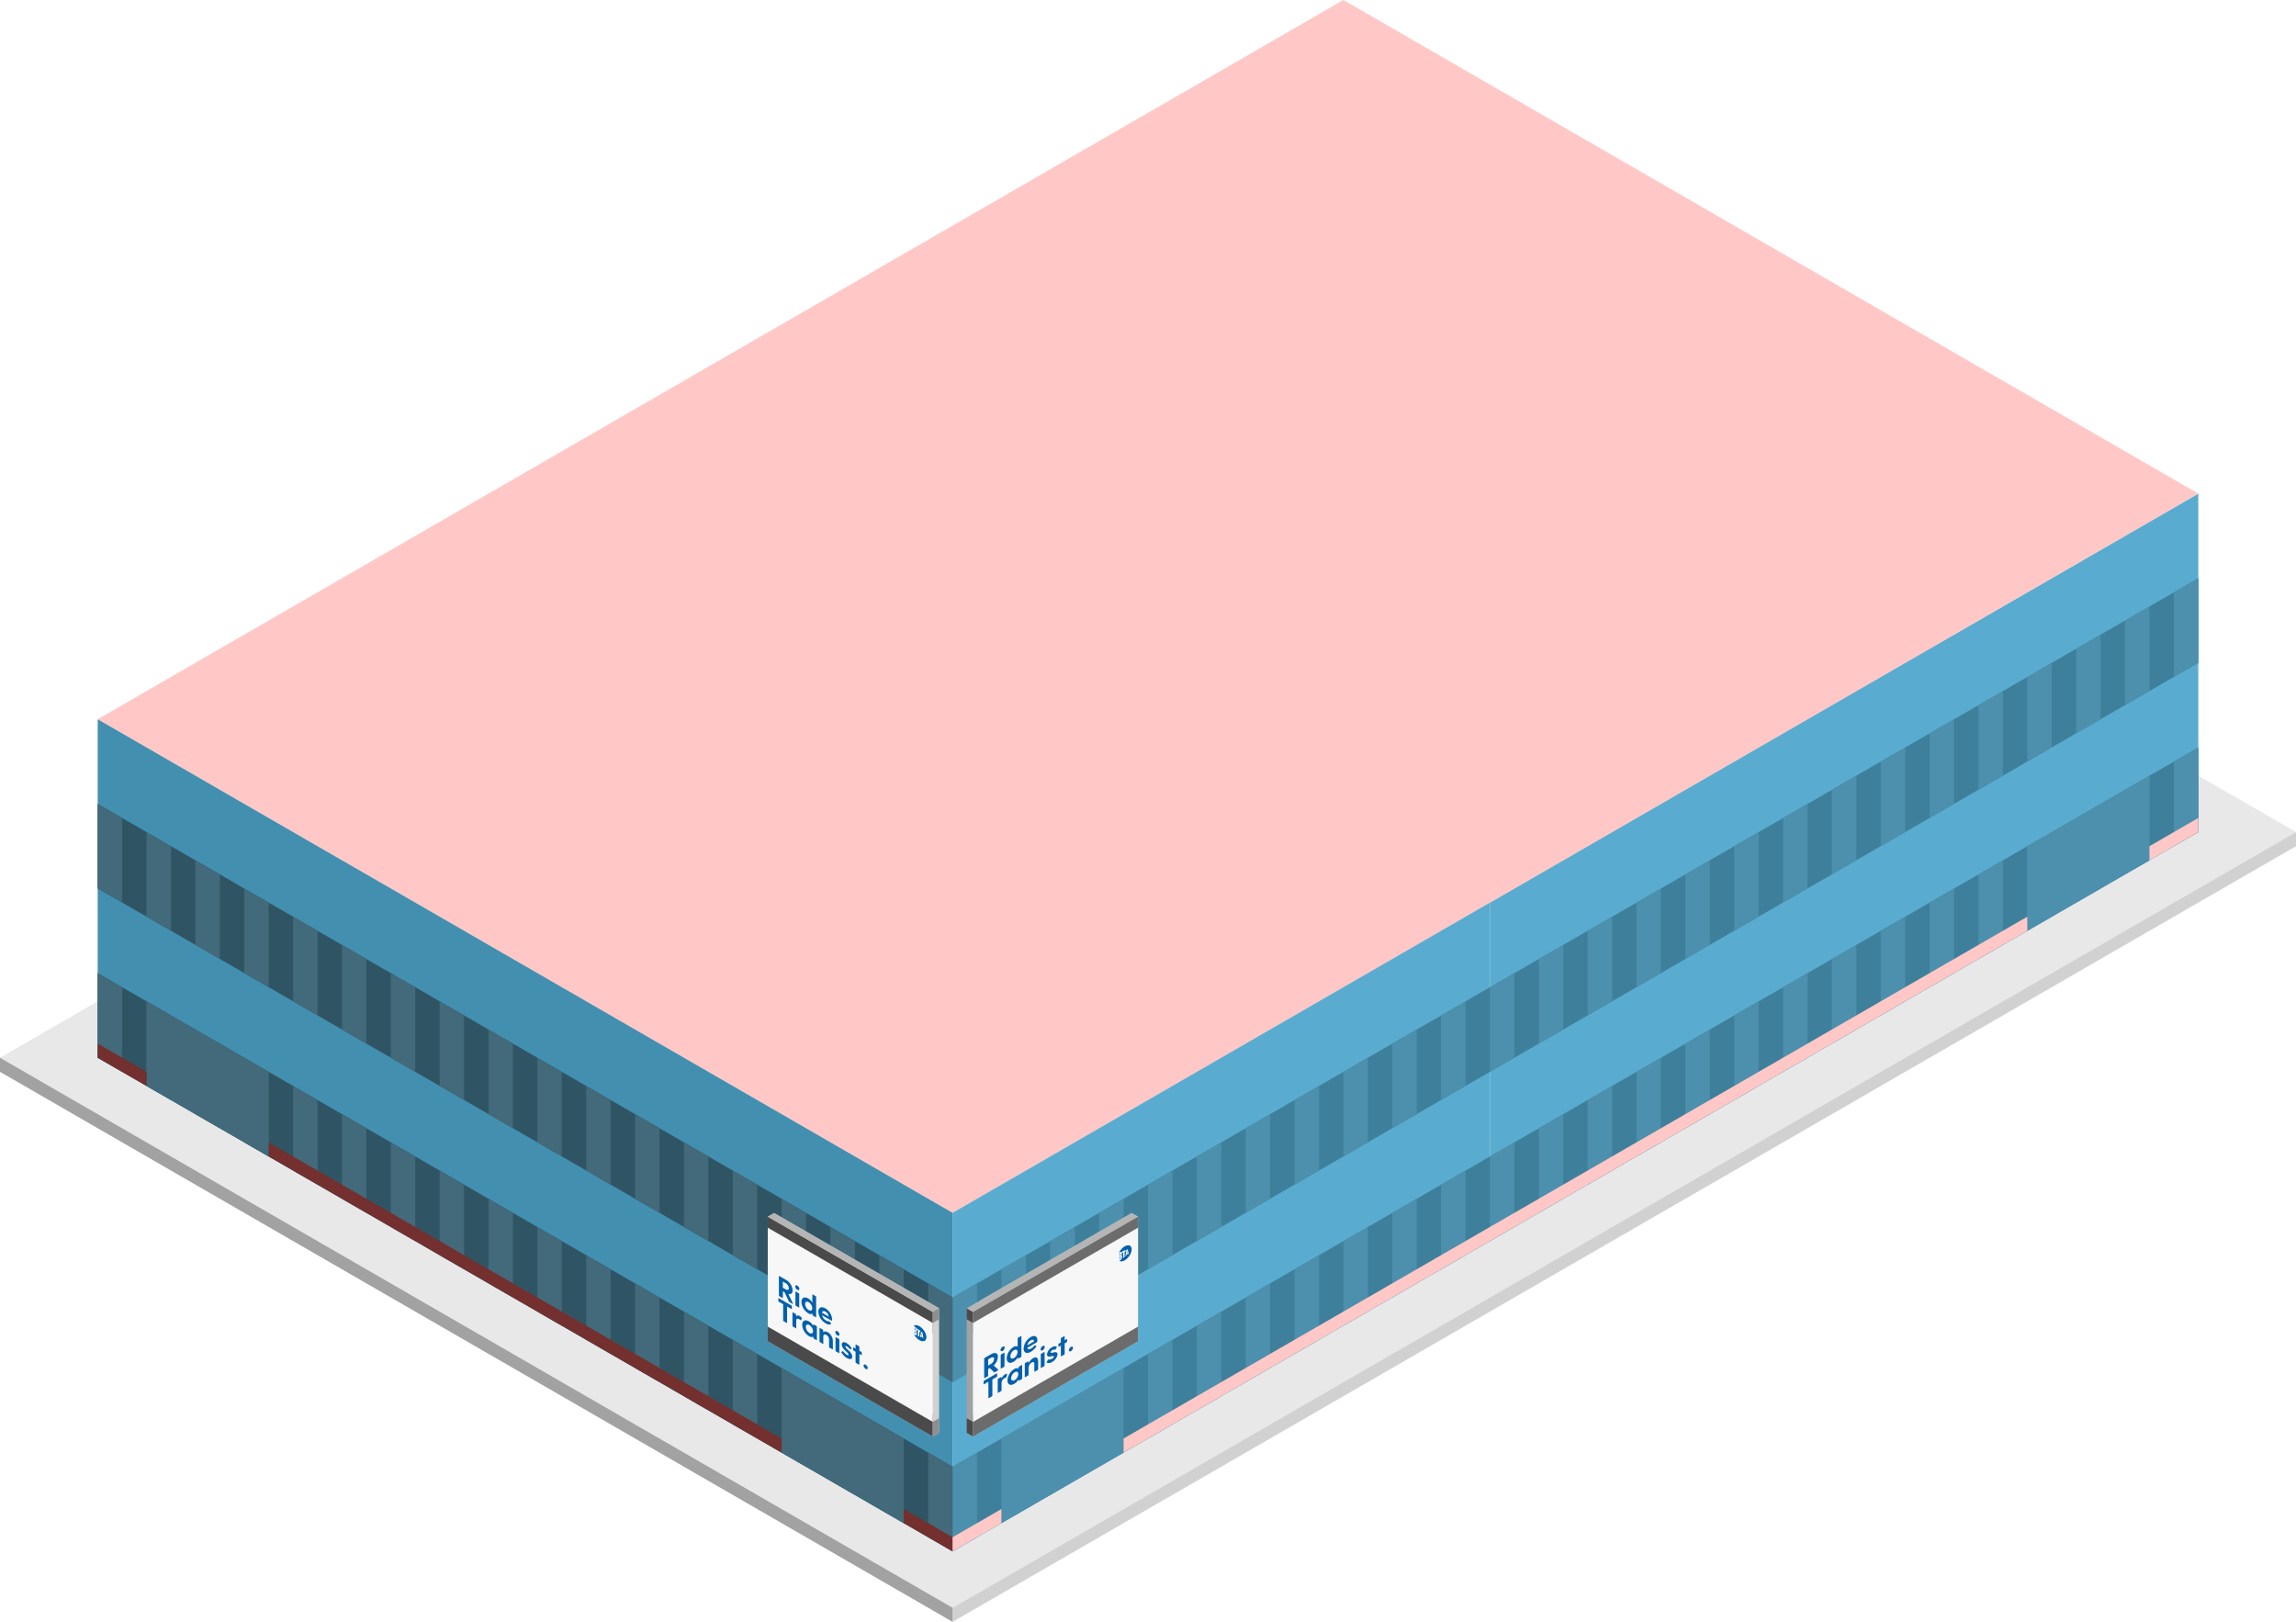
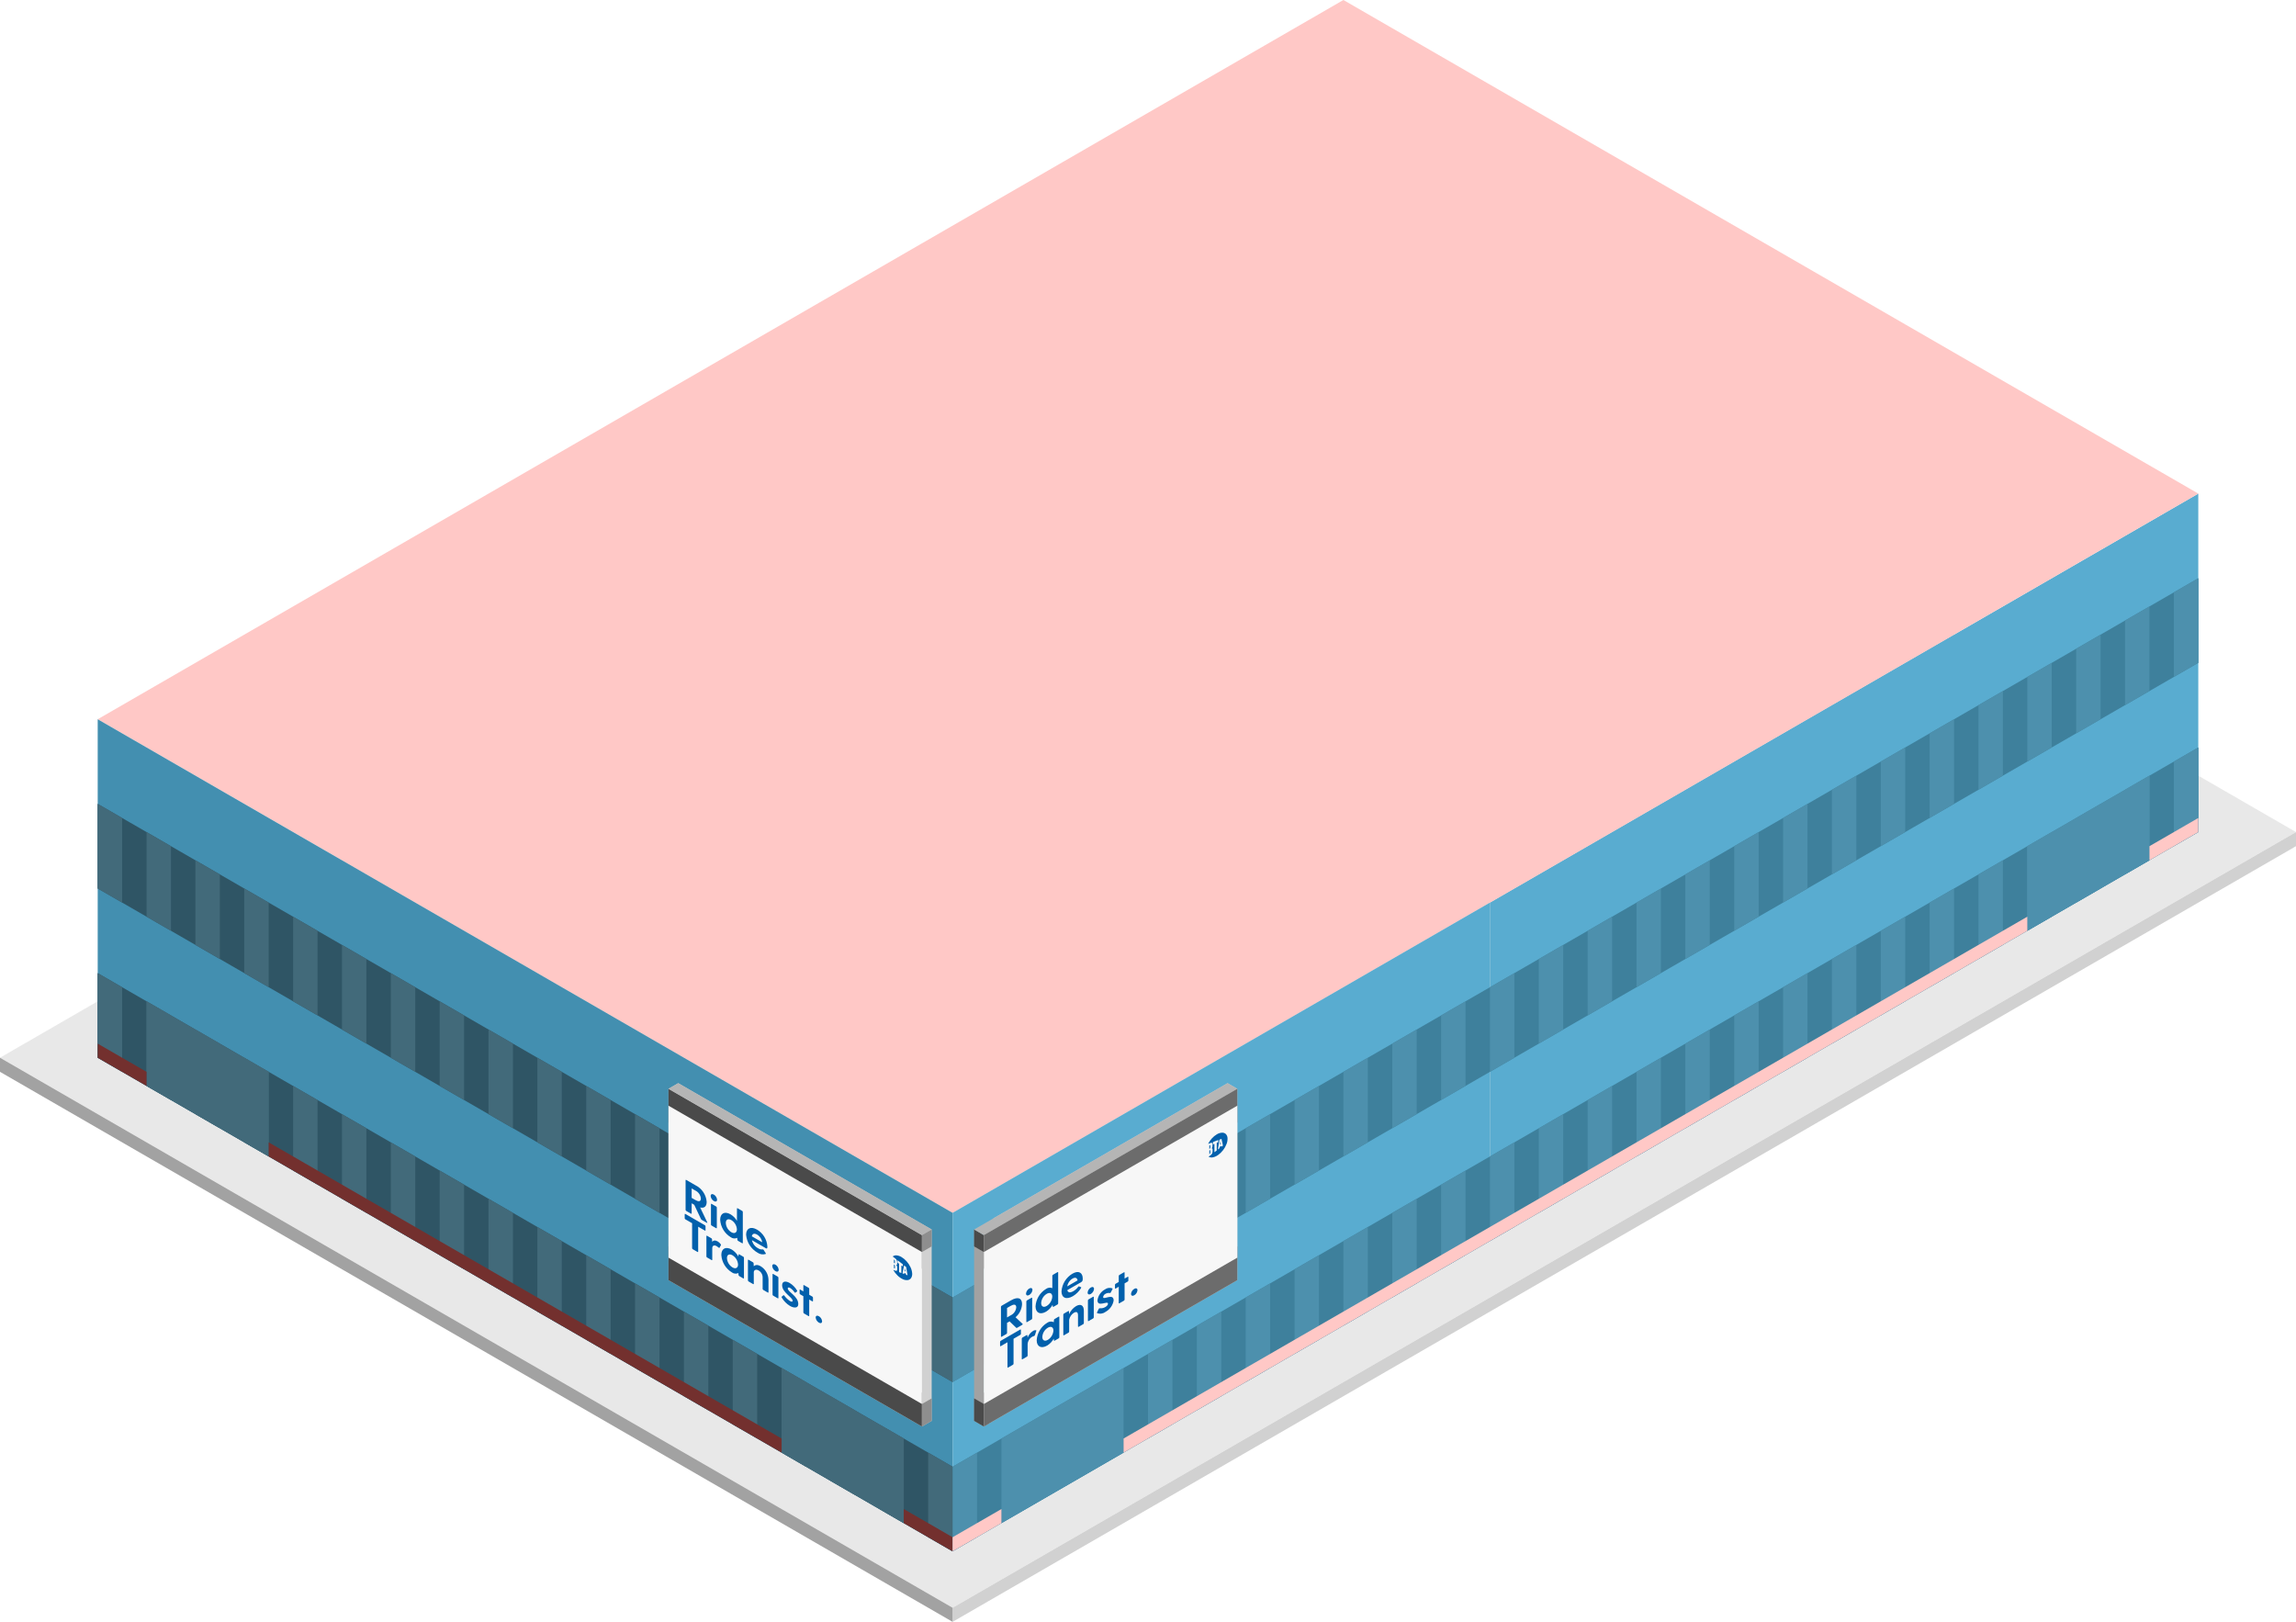
<svg xmlns="http://www.w3.org/2000/svg" id="Layer_1" data-name="Layer 1" viewBox="0 0 470 331.976">
  <defs>
    <style>
      .concrete-top {
        fill: #e8e8e8;
      }

      .curtain-R-prim-light {
        fill: #59acd0;
      }

      .top-light {
        fill: #ffc8c6;
      }

      .curtain-L-prim-light {
        fill: #438fb0;
      }

      .curtain-L-prim-dark {
        fill: #2f5565;
      }

      .curtain-R-prim-dark {
        fill: #3e809c;
      }

      .curtain-L-prim-dark-light {
        fill: #426a7a;
      }

      .curtain-R-prim-dark-light {
        fill: #4d90ad;
      }

      .exterior-L-prim {
        fill: #73302e;
      }

      .concrete-right {
        fill: #d1d1d1;
      }

      .concrete-left {
        fill: #a2a2a2;
      }

      .cls-1 {
        fill: #4a4a4a;
      }

      .cls-2 {
        fill: #b5b5b5;
      }

      .cls-3 {
        fill: #6c6c6c;
      }

      .cls-4 {
        fill: #f7f7f7;
      }

      .cls-5 {
        fill: #0260ac;
      }

      .cls-6 {
        fill: #8e8e8e;
      }
    </style>
  </defs>
  <g>
    <g>
      <path id="Path" class="concrete-top" d="M195,329.09,470,170.318,275,57.735,0,216.506Z" />
      <path id="Path-2" data-name="Path" class="curtain-R-prim-light" d="M305,184.752l145-83.716v69.282L305,254.034Z" />
      <path id="anchor_20_248.261_430" class="top-light" d="M20,147.224,275,0,450,101.036,195,248.261Z" />
      <path id="Path-3" data-name="Path" class="curtain-L-prim-light" d="M20,216.506,195,317.543V248.261L20,147.224Z" />
      <path id="Path-4" data-name="Path" class="curtain-R-prim-light" d="M195,248.261l110-63.509v69.282L195,317.543Z" />
      <path id="Path-5" data-name="Path" class="curtain-L-prim-dark" d="M195,265.581,20,164.545v17.32L195,282.902Z" />
      <path id="Path-6" data-name="Path" class="curtain-L-prim-dark" d="M195,300.222,20,199.186v17.32L195,317.543Z" />
      <path id="Path-7" data-name="Path" class="curtain-R-prim-dark" d="M195,265.581,450,118.357v17.32L195,282.902Z" />
      <path id="Path-8" data-name="Path" class="curtain-R-prim-dark" d="M195,300.222,450,152.998v17.321L195,317.543Z" />
      <path id="Path-9" data-name="Path" class="curtain-L-prim-dark-light" d="M20,164.545l5,2.887v17.32l-5-2.887Z" />
      <path id="Path-10" data-name="Path" class="curtain-R-prim-dark-light" d="M300,204.96l-5,2.887v17.32l5-2.887Z" />
      <path id="Path-11" data-name="Path" class="curtain-L-prim-dark-light" d="M20,199.186l5,2.887v17.32l-5-2.887Z" />
      <path id="Path-12" data-name="Path" class="curtain-R-prim-dark-light" d="M300,239.601l-5,2.887v17.321l5-2.887Z" />
      <path id="Path-13" data-name="Path" class="curtain-R-prim-dark-light" d="M410,141.451l-5,2.887v17.321l5-2.887Z" />
      <path id="Path-14" data-name="Path" class="curtain-R-prim-dark-light" d="M410,176.092l-5,2.887v17.32l5-2.887Z" />
      <path id="Path-15" data-name="Path" class="curtain-R-prim-dark-light" d="M440,124.13l-5,2.887v17.32l5-2.887Z" />
      <path id="Path-16" data-name="Path" class="curtain-R-prim-dark-light" d="M440,158.771l-5,2.887v17.321l5-2.887Z" />
      <path id="Path-17" data-name="Path" class="curtain-R-prim-dark-light" d="M450,118.357l-5,2.887v17.32l5-2.887Z" />
      <path id="Path-18" data-name="Path" class="curtain-R-prim-dark-light" d="M450,152.998l-5,2.887v17.321l5-2.887Z" />
      <path id="Path-19" data-name="Path" class="curtain-L-prim-dark-light" d="M100,210.733l5,2.887V230.94l-5-2.887Z" />
      <path id="Path-20" data-name="Path" class="curtain-R-prim-dark-light" d="M220,251.148l-5,2.887v17.321l5-2.887Z" />
      <path id="Path-21" data-name="Path" class="curtain-L-prim-dark-light" d="M100,245.374l5,2.887v17.32l-5-2.887Z" />
      <path id="Path-22" data-name="Path" class="curtain-R-prim-dark-light" d="M330,187.639l-5,2.887v17.32l5-2.887Z" />
      <path id="Path-23" data-name="Path" class="curtain-R-prim-dark-light" d="M330,222.28l-5,2.886v17.321l5-2.887Z" />
      <path id="Path-24" data-name="Path" class="curtain-L-prim-dark-light" d="M60,187.639l5,2.887v17.32l-5-2.887Z" />
      <path id="Path-25" data-name="Path" class="curtain-R-prim-dark-light" d="M260,228.054l-5,2.887v17.321l5-2.887Z" />
      <path id="Path-26" data-name="Path" class="curtain-L-prim-dark-light" d="M60,222.28l5,2.887v17.32l-5-2.887Z" />
      <path id="Path-27" data-name="Path" class="curtain-R-prim-dark-light" d="M260,262.695l-5,2.887v17.321l5-2.887Z" />
      <path id="Path-28" data-name="Path" class="curtain-R-prim-dark-light" d="M370,164.545l-5,2.887v17.32l5-2.887Z" />
      <path id="Path-29" data-name="Path" class="curtain-R-prim-dark-light" d="M370,199.186l-5,2.887v17.32l5-2.887Z" />
      <path id="Path-30" data-name="Path" class="curtain-L-prim-dark-light" d="M140,233.827l5,2.887v17.321l-5-2.887Z" />
      <path id="Path-31" data-name="Path" class="curtain-L-prim-dark-light" d="M140,268.468l5,2.887v17.32l-5-2.887Z" />
      <path id="Path-32" data-name="Path" class="curtain-L-prim-dark-light" d="M40,176.092l5,2.887v17.32l-5-2.887Z" />
      <path id="Path-33" data-name="Path" class="curtain-R-prim-dark-light" d="M280,216.506l-5,2.887v17.32l5-2.887Z" />
      <path id="Path-34" data-name="Path" class="curtain-L-prim-dark-light" d="M40,210.733l5,2.887v17.32l-5-2.887Z" />
      <path id="Path-35" data-name="Path" class="curtain-R-prim-dark-light" d="M280,251.148l-5,2.887v17.321l5-2.887Z" />
      <path id="Path-36" data-name="Path" class="curtain-R-prim-dark-light" d="M390,152.998l-5,2.887v17.321l5-2.887Z" />
      <path id="Path-37" data-name="Path" class="curtain-R-prim-dark-light" d="M390,187.639l-5,2.887v17.32l5-2.887Z" />
      <path id="Path-38" data-name="Path" class="curtain-R-prim-dark-light" d="M420,135.677l-5,2.887v17.32l5-2.887Z" />
      <path id="Path-39" data-name="Path" class="curtain-R-prim-dark-light" d="M420,170.318l-5,2.887v17.321l5-2.887Z" />
      <path id="Path-40" data-name="Path" class="curtain-L-prim-dark-light" d="M120,222.28l5,2.887v17.321l-5-2.887Z" />
      <path id="Path-41" data-name="Path" class="curtain-R-prim-dark-light" d="M200,262.695l-5,2.887v17.32l5-2.887Z" />
      <path id="Path-42" data-name="Path" class="curtain-L-prim-dark-light" d="M120,256.921l5,2.887v17.32l-5-2.887Z" />
      <path id="Path-43" data-name="Path" class="curtain-R-prim-dark-light" d="M200,297.336l-5,2.887v17.32l5-2.887Z" />
      <path id="Path-44" data-name="Path" class="curtain-R-prim-dark-light" d="M310,199.186l-5,2.887v17.32l5-2.887Z" />
      <path id="Path-45" data-name="Path" class="curtain-R-prim-dark-light" d="M310,233.827l-5,2.887v17.321l5-2.887Z" />
      <path id="Path-46" data-name="Path" class="curtain-L-prim-dark-light" d="M80,199.186l5,2.887v17.32l-5-2.887Z" />
      <path id="Path-47" data-name="Path" class="curtain-R-prim-dark-light" d="M240,239.601l-5,2.887v17.321l5-2.887Z" />
      <path id="Path-48" data-name="Path" class="curtain-L-prim-dark-light" d="M80,233.827l5,2.887v17.32l-5-2.887Z" />
      <path id="Path-49" data-name="Path" class="curtain-R-prim-dark-light" d="M240,274.241l-5,2.887v17.321l5-2.887Z" />
      <path id="Path-50" data-name="Path" class="curtain-R-prim-dark-light" d="M350,176.092l-5,2.887v17.32l5-2.887Z" />
      <path id="Path-51" data-name="Path" class="curtain-R-prim-dark-light" d="M350,210.733l-5,2.887V230.94l5-2.887Z" />
      <path id="Path-52" data-name="Path" class="curtain-L-prim-dark-light" d="M160,245.374l5,2.887v17.32l-5-2.887Z" />
      <path id="Path-53" data-name="Path" class="curtain-L-prim-dark-light" d="M160,280.015l5,2.887v17.32l-5-2.887Z" />
      <path id="Path-54" data-name="Path" class="curtain-L-prim-dark-light" d="M180,256.921l5,2.887v17.32l-5-2.887Z" />
      <path id="Path-55" data-name="Path" class="curtain-L-prim-dark-light" d="M180,291.562l5,2.887v17.32l-5-2.887Z" />
      <path id="Path-56" data-name="Path" class="curtain-L-prim-dark-light" d="M30,170.318l5,2.887v17.321l-5-2.887Z" />
      <path id="Path-57" data-name="Path" class="curtain-R-prim-dark-light" d="M290,210.733l-5,2.887V230.94l5-2.887Z" />
      <path id="Path-58" data-name="Path" class="curtain-L-prim-dark-light" d="M30,204.959l5,2.887v17.32L30,222.28Z" />
      <path id="Path-59" data-name="Path" class="curtain-R-prim-dark-light" d="M290,245.374l-5,2.887v17.32l5-2.887Z" />
      <path id="Path-60" data-name="Path" class="curtain-R-prim-dark-light" d="M400,147.224l-5,2.887v17.321l5-2.887Z" />
      <path id="Path-61" data-name="Path" class="curtain-R-prim-dark-light" d="M400,181.865l-5,2.887v17.32l5-2.887Z" />
      <path id="Path-62" data-name="Path" class="curtain-R-prim-dark-light" d="M430,129.904l-5,2.887v17.32l5-2.887Z" />
      <path id="Path-63" data-name="Path" class="curtain-R-prim-dark-light" d="M430,164.545l-5,2.887v17.321l5-2.887Z" />
      <path id="Path-64" data-name="Path" class="curtain-L-prim-dark-light" d="M110,216.506l5,2.887v17.32l-5-2.887Z" />
      <path id="Path-65" data-name="Path" class="curtain-R-prim-dark-light" d="M210,256.921l-5,2.887v17.32l5-2.887Z" />
      <path id="Path-66" data-name="Path" class="curtain-L-prim-dark-light" d="M110,251.148l5,2.887v17.321l-5-2.887Z" />
      <path id="Path-67" data-name="Path" class="curtain-R-prim-dark-light" d="M230,280.015l-25,14.434v17.32l25-14.434Z" />
      <path id="Path-68" data-name="Path" class="curtain-L-prim-dark-light" d="M160,280.015l25,14.434v17.32l-25-14.434Z" />
      <path id="Path-69" data-name="Path" class="curtain-L-prim-dark-light" d="M30,204.959l25,14.434v17.32L30,222.28Z" />
      <path id="Path-70" data-name="Path" class="curtain-R-prim-dark-light" d="M440,158.771l-25,14.434v17.32l25-14.434Z" />
      <path id="Path-71" data-name="Path" class="curtain-R-prim-dark-light" d="M320,193.412l-5,2.887V213.62l5-2.887Z" />
      <path id="Path-72" data-name="Path" class="curtain-R-prim-dark-light" d="M320,228.054l-5,2.887v17.321l5-2.887Z" />
      <path id="Path-73" data-name="Path" class="curtain-L-prim-dark-light" d="M70,193.412l5,2.887V213.62l-5-2.887Z" />
      <path id="Path-74" data-name="Path" class="curtain-R-prim-dark-light" d="M250,233.827l-5,2.887v17.321l5-2.887Z" />
      <path id="Path-75" data-name="Path" class="curtain-L-prim-dark-light" d="M70,228.053l5,2.887v17.32l-5-2.887Z" />
      <path id="Path-76" data-name="Path" class="curtain-R-prim-dark-light" d="M250,268.468l-5,2.887v17.32l5-2.887Z" />
      <path id="Path-77" data-name="Path" class="curtain-R-prim-dark-light" d="M360,170.318l-5,2.887v17.321l5-2.887Z" />
      <path id="Path-78" data-name="Path" class="curtain-R-prim-dark-light" d="M360,204.96l-5,2.887v17.32l5-2.887Z" />
      <path id="Path-79" data-name="Path" class="curtain-L-prim-dark-light" d="M150,239.601l5,2.887v17.321l-5-2.887Z" />
      <path id="Path-80" data-name="Path" class="curtain-L-prim-dark-light" d="M150,274.241l5,2.887v17.321l-5-2.887Z" />
      <path id="Path-81" data-name="Path" class="curtain-L-prim-dark-light" d="M50,181.865l5,2.887v17.321l-5-2.887Z" />
      <path id="Path-82" data-name="Path" class="curtain-R-prim-dark-light" d="M270,222.28l-5,2.887v17.321l5-2.887Z" />
      <path id="Path-83" data-name="Path" class="curtain-L-prim-dark-light" d="M50,216.506l5,2.887v17.32l-5-2.887Z" />
      <path id="Path-84" data-name="Path" class="curtain-R-prim-dark-light" d="M270,256.921l-5,2.887v17.32l5-2.887Z" />
      <path id="Path-85" data-name="Path" class="curtain-R-prim-dark-light" d="M380,158.771l-5,2.887v17.321l5-2.887Z" />
      <path id="Path-86" data-name="Path" class="curtain-R-prim-dark-light" d="M380,193.412l-5,2.887V213.62l5-2.887Z" />
      <path id="Path-87" data-name="Path" class="curtain-L-prim-dark-light" d="M130,228.054l5,2.887v17.321l-5-2.887Z" />
      <path id="Path-88" data-name="Path" class="curtain-L-prim-dark-light" d="M130,262.695l5,2.887v17.321l-5-2.887Z" />
      <path id="Path-89" data-name="Path" class="curtain-L-prim-dark-light" d="M90,204.959l5,2.887v17.32L90,222.28Z" />
      <path id="Path-90" data-name="Path" class="curtain-R-prim-dark-light" d="M230,245.374l-5,2.887v17.32l5-2.887Z" />
      <path id="Path-91" data-name="Path" class="curtain-L-prim-dark-light" d="M90,239.601l5,2.887v17.32l-5-2.887Z" />
      <path id="Path-92" data-name="Path" class="curtain-R-prim-dark-light" d="M340,181.865l-5,2.887v17.321l5-2.887Z" />
      <path id="Path-93" data-name="Path" class="curtain-R-prim-dark-light" d="M340,216.506l-5,2.887v17.32l5-2.887Z" />
      <path id="Path-94" data-name="Path" class="curtain-L-prim-dark-light" d="M170,251.148l5,2.887v17.321l-5-2.887Z" />
      <path id="Path-95" data-name="Path" class="curtain-L-prim-dark-light" d="M170,285.788l5,2.887v17.32l-5-2.887Z" />
      <path id="Path-96" data-name="Path" class="curtain-L-prim-dark-light" d="M190,262.695l5,2.887v17.32l-5-2.887Z" />
      <path id="Path-97" data-name="Path" class="curtain-L-prim-dark-light" d="M190,297.335l5,2.887v17.32l-5-2.887Z" />
      <path id="Path-98" data-name="Path" class="exterior-L-prim" d="M185,308.882l10,5.774v2.887l-10-5.774Z" />
      <path id="Path-99" data-name="Path" class="top-light" d="M205,308.882l-10,5.774v2.887l10-5.774Z" />
      <path id="Path-100" data-name="Path" class="top-light" d="M415,187.639l-185,106.81v2.887l185-106.81Z" />
      <path id="Path-101" data-name="Path" class="top-light" d="M450,167.432l-10,5.774v2.887l10-5.774Z" />
      <path id="Path-102" data-name="Path" class="exterior-L-prim" d="M20,213.62l10,5.774v2.887l-10-5.774Z" />
      <path id="Path-103" data-name="Path" class="exterior-L-prim" d="M55,233.827l105,60.622v2.887L55,236.714Z" />
      <path id="Path-104" data-name="Path" class="concrete-right" d="M195,329.09v2.887L470,173.205v-2.887Z" />
      <path id="Path-105" data-name="Path" class="concrete-left" d="M0,216.506v2.887L195,331.976V329.09Z" />
    </g>
-     <g id="Group">
-       <g id="Group-2" data-name="Group">
-         <path id="Path-106" data-name="Path" class="concrete-left" d="M197.888,267.797l1.299.75v25.496l-1.299-.75Z" />
-         <path id="Path-107" data-name="Path" class="cls-1" d="M199.836,290.669l-.649.375-1.299-.75v2.999l1.299.75.649-.375Z" />
-         <path id="Path-108" data-name="Path" class="cls-1" d="M199.836,268.172v2.25l-.649.375-1.299-.75v-2.25l1.299.75Z" />
-         <path id="Path-109" data-name="Path" class="concrete-right" d="M200.486,266.298l-1.299,2.25v25.496l33.771-19.497V249.05l-1.299-.75Z" />
-         <path id="Path-110" data-name="Path" class="cls-2" d="M197.888,267.797l1.299.75L232.957,249.05l-1.299-.75Z" />
+     <g>
+       <g id="Group">
+         <g id="Group-2" data-name="Group">
+           <path id="Path-106" data-name="Path" class="concrete-left" d="M199.404,251.668l1.996,1.153v39.171l-1.996-1.152Z" />
+           <path id="Path-107" data-name="Path" class="cls-1" d="M202.397,286.807l-.998.576-1.996-1.152v4.608l1.996,1.152.998-.576Z" />
+           <path id="Path-108" data-name="Path" class="cls-1" d="M202.397,252.244v3.456l-.998.576-1.996-1.153v-3.456l1.996,1.153Z" />
+           <path id="Path-109" data-name="Path" class="concrete-right" d="M203.395,249.364l-1.996,3.456v39.171l51.883-29.954V222.866l-1.996-1.152Z" />
+           <path id="Path-110" data-name="Path" class="cls-2" d="M199.404,251.668l1.996,1.153,51.883-29.955-1.996-1.152Z" />
+         </g>
+         <g id="Group-3" data-name="Group">
+           <path id="Path-111" data-name="Path" class="cls-3" d="M253.282,255.124l-51.883,29.955v6.912l51.883-29.954Z" />
+           <path id="Path-112" data-name="Path" class="cls-3" d="M253.282,222.866v6.912l-51.883,29.955v-6.912Z" />
+           <path id="Path-113" data-name="Path" class="cls-4" d="M253.282,226.322,201.399,256.277v31.107l51.883-29.955Z" />
+           <g id="Group-4" data-name="Group">
+             <path id="Path-114" data-name="Path" class="cls-5" d="M247.756,235.511c0-.101-.026-.119-.115-.065l-.086.051v.73c.029-.02.058-.041.086-.061a.225.225,0,0,0,.115-.215Z" />
+             <path id="Path-115" data-name="Path" class="cls-5" d="M247.75,234.92v-.398c0-.102-.026-.123-.115-.084l-.081.036v.688c.027-.015.054-.03.081-.044A.189.189,0,0,0,247.75,234.92Z" />
+             <path id="Path-116" data-name="Path" class="cls-5" d="M249.822,233.661c-.034.291-.047.344-.082.649.085-.055.096-.066.181-.121-.034-.245-.048-.279-.081-.536Z" />
+             <path id="Compound_Path" data-name="Compound Path" class="cls-5" d="M249.088,232.188a4.312,4.312,0,0,0-1.008.828,5.056,5.056,0,0,0-.784,1.133l.454-.175c.375-.141.453-.031.453.33v.309a.543.543,0,0,1-.172.413v.026c.138-.008.19.073.19.235v.35a.928.928,0,0,1-.466.862l-.353.271a1.229,1.229,0,0,0,.887.125,2.825,2.825,0,0,0,1.084-.495,4.947,4.947,0,0,0,1.706-2.235,2.946,2.946,0,0,0,.202-1.19,1.279,1.279,0,0,0-.339-.841,1.051,1.051,0,0,0-.797-.286,2.311,2.311,0,0,0-1.058.339Zm-.021,1.742v1.558c-.156.12-.31.24-.466.36v-1.71c-.103.045-.205.092-.308.137v-.51l1.082-.415v.441C249.272,233.839,249.17,233.884,249.067,233.93Zm.96.798c-.012-.083-.024-.101-.036-.184l-.318.224c-.012.109-.024.152-.036.262l-.329.254.318-1.999.421-.164.291,1.368Z" />
+           </g>
+           <path id="Compound_Path-2" data-name="Compound Path" class="cls-5" d="M208.845,272.145l-3.988,2.302a.261.261,0,0,0-.137.215v.825c0,.081.054.104.137.057l1.377-.796v5.112c0,.082.055.105.137.058l.97-.56a.261.261,0,0,0,.136-.215v-5.112l1.369-.79a.261.261,0,0,0,.136-.214v-.825C208.981,272.12,208.927,272.098,208.845,272.145Zm3.235.144a.836.836,0,0,0-.598.137,2.788,2.788,0,0,0-1.133,1.379l-.036-.469c-.009-.076-.054-.104-.136-.058l-.88.508a.263.263,0,0,0-.136.215V278.17c0,.081.054.104.136.058l.924-.534a.261.261,0,0,0,.137-.214v-2.357a1.843,1.843,0,0,1,.924-1.494,1.361,1.361,0,0,1,.372-.151.278.278,0,0,0,.199-.206l.272-.828C212.153,272.365,212.153,272.302,212.081,272.289Zm4.631-2.783-.833.481a.279.279,0,0,0-.137.215l-.027.433a1.32,1.32,0,0,0-1.35.127,4.498,4.498,0,0,0-2.148,3.57c0,1.296.906,1.806,2.148,1.089a3.754,3.754,0,0,0,1.341-1.409l.036.36c.01.076.055.104.137.058l.833-.481a.262.262,0,0,0,.137-.215v-4.169C216.848,269.482,216.794,269.459,216.712,269.506Zm-2.202,4.743c-.662.382-1.141.124-1.141-.592a2.354,2.354,0,0,1,1.141-1.893c.653-.377,1.133-.092,1.133.579A2.435,2.435,0,0,1,214.51,274.249Zm5.755-6.894a3.59,3.59,0,0,0-1.405,1.636v-.009l-.036-.559c-.009-.077-.054-.105-.136-.058l-.888.512a.263.263,0,0,0-.136.215v4.169c0,.081.054.104.136.058l.924-.534a.261.261,0,0,0,.136-.214v-2.43a2.203,2.203,0,0,1,.979-1.435c.435-.251.833-.227.833.507v2.311c0,.082.055.104.137.058l.924-.533a.263.263,0,0,0,.136-.215v-2.529C221.869,267.118,221.171,266.832,220.265,267.355Zm3.036-2.496a1.363,1.363,0,0,0,.653-1.038c0-.362-.291-.494-.653-.285a1.367,1.367,0,0,0-.662,1.044C222.639,264.942,222.93,265.074,223.301,264.859Zm-.598,1.324v4.169c0,.082.054.105.136.058l.924-.534a.26.26,0,0,0,.137-.214v-4.17c0-.081-.054-.105-.137-.058l-.924.534A.263.263,0,0,0,222.703,266.183Zm3.109-.69a.898.898,0,0,1,.489-.663,1.263,1.263,0,0,1,.87-.158.165.165,0,0,0,.2-.106l.344-.652c.045-.081.063-.164.009-.196a1.593,1.593,0,0,0-1.522.208,2.966,2.966,0,0,0-1.541,2.24c0,1.496,2.149-.016,2.149.69,0,.281-.281.534-.572.702a1.916,1.916,0,0,1-1.105.231.163.163,0,0,0-.2.106l-.354.702c-.036.075-.054.149,0,.181a1.764,1.764,0,0,0,1.695-.235,3.286,3.286,0,0,0,1.695-2.338C227.969,264.575,225.812,266.219,225.812,265.494Zm5.03-4.145-.634.366v-1.223c0-.082-.055-.105-.137-.058l-.924.533a.263.263,0,0,0-.136.215v1.224l-.635.366a.262.262,0,0,0-.136.214v.707c0,.081.054.105.136.058l.635-.366V266.71c0,.082.054.105.136.058l.924-.533a.264.264,0,0,0,.137-.215v-3.326l.634-.366a.262.262,0,0,0,.137-.215v-.707C230.978,261.324,230.924,261.302,230.842,261.349Zm1.351,3.779a1.347,1.347,0,0,0,.653-1.038c0-.362-.29-.485-.653-.276a1.353,1.353,0,0,0-.662,1.034C231.53,265.219,231.821,265.342,232.192,265.127Zm-22.867,5.852-1.441-1.352a3.776,3.776,0,0,0,1.332-2.7c0-1.205-.806-1.6-2.302-.738l-1.876,1.083a.262.262,0,0,0-.137.215V273.56c0,.081.054.105.137.058l.97-.56a.262.262,0,0,0,.136-.215V270.777l.525-.304,1.369,1.322c.036.042.091.038.163-.003l1.034-.597C209.344,271.132,209.389,271.042,209.325,270.979Zm-3.181-3.248.743-.429c.58-.335,1.142-.424,1.142.31a1.993,1.993,0,0,1-1.142,1.629l-.743.429Zm4.55-2.663a1.362,1.362,0,0,0,.652-1.038c0-.362-.29-.494-.652-.285a1.367,1.367,0,0,0-.662,1.044C210.032,265.151,210.322,265.283,210.694,265.068Zm-.598,1.324v4.169c0,.081.054.105.136.057l.924-.534a.261.261,0,0,0,.136-.214v-4.169c0-.082-.054-.105-.136-.058l-.924.533A.263.263,0,0,0,210.096,266.393Zm6.38-5.995-.924.534a.263.263,0,0,0-.136.215v2.519a1.359,1.359,0,0,0-1.288.164,4.5,4.5,0,0,0-2.148,3.569c0,1.296.907,1.806,2.148,1.09a3.758,3.758,0,0,0,1.342-1.409l.036.359c.01.077.054.104.137.058l.833-.481a.263.263,0,0,0,.137-.214v-6.345C216.613,260.373,216.558,260.35,216.476,260.397Zm-2.202,6.918c-.662.382-1.142.124-1.142-.592a2.354,2.354,0,0,1,1.142-1.892c.653-.377,1.133-.092,1.133.579A2.433,2.433,0,0,1,214.274,267.315Zm7.368-5.595c0-1.205-.825-1.753-2.111-1.01a4.603,4.603,0,0,0-2.239,3.622c0,1.305.952,1.78,2.339.979a4.962,4.962,0,0,0,1.649-1.632c.073-.114.073-.178.01-.204l-.399-.16c-.064-.027-.118.004-.2.106a3.138,3.138,0,0,1-.943.852c-.698.403-1.151.33-1.268-.192l2.845-1.643C221.598,262.281,221.642,262.074,221.642,261.72Zm-2.102,0c.535-.309.961-.211,1.042.368l-2.121,1.224A2.252,2.252,0,0,1,219.54,261.72Z" />
+         </g>
      </g>
-       <g id="Group-3" data-name="Group">
-         <path id="Path-111" data-name="Path" class="cls-3" d="M232.957,270.047l-33.771,19.498v4.499l33.771-19.497Z" />
-         <path id="Path-112" data-name="Path" class="cls-3" d="M232.957,249.05v4.499l-33.771,19.498v-4.499Z" />
-         <path id="Path-113" data-name="Path" class="cls-4" d="M232.957,251.299l-33.771,19.497v20.247l33.771-19.498Z" />
-         <g id="Group-4" data-name="Group">
-           <path id="Path-114" data-name="Path" class="cls-5" d="M229.36,257.28c0-.066-.017-.077-.075-.043l-.056.033v.475l.056-.04a.146.146,0,0,0,.075-.14Z" />
-           <path id="Path-115" data-name="Path" class="cls-5" d="M229.356,256.896v-.259c0-.067-.017-.08-.075-.055l-.052.023v.448l.052-.029A.123.123,0,0,0,229.356,256.896Z" />
-           <path id="Path-116" data-name="Path" class="cls-5" d="M230.705,256.077c-.022.19-.031.224-.053.422.056-.036.062-.043.118-.078-.022-.16-.031-.182-.053-.349Z" />
-           <path id="Compound_Path" data-name="Compound Path" class="cls-5" d="M230.227,255.117a2.805,2.805,0,0,0-.656.539,3.287,3.287,0,0,0-.51.738l.296-.114c.244-.092.295-.02.295.215v.201a.354.354,0,0,1-.112.269v.017c.09-.005.124.047.124.153v.228a.604.604,0,0,1-.303.561l-.23.177a.8.8,0,0,0,.577.082,1.836,1.836,0,0,0,.706-.322,3.085,3.085,0,0,0,.66-.645,3.118,3.118,0,0,0,.451-.809,1.915,1.915,0,0,0,.132-.775.832.832,0,0,0-.221-.548.684.684,0,0,0-.518-.186,1.504,1.504,0,0,0-.689.221Zm-.013,1.134v1.014c-.101.078-.202.156-.303.234v-1.113c-.067.03-.134.06-.201.089v-.332l.705-.27v.287Zm.625.519c-.008-.054-.016-.065-.023-.12l-.207.145c-.008.071-.016.099-.023.17l-.214.165.207-1.301.274-.106.19.89Z" />
+       <g id="Group-5" data-name="Group">
+         <g id="Group-6" data-name="Group">
+           <path id="Path-117" data-name="Path" class="concrete-right" d="M138.837,221.714l-1.996,1.152v39.172l51.883,29.955L190.72,290.84V251.668Z" />
+           <path id="Path-118" data-name="Path" class="cls-1" d="M188.725,285.079l-51.883-29.954v6.912l51.883,29.955Z" />
+           <path id="Path-119" data-name="Path" class="cls-6" d="M188.725,287.384l1.996-1.152v4.608l-1.996,1.153Z" />
+           <path id="Path-120" data-name="Path" class="cls-1" d="M188.725,252.821v6.912l-51.883-29.955v-6.912Z" />
+           <path id="Path-121" data-name="Path" class="cls-2" d="M138.837,221.714l-1.996,1.152,51.883,29.955,1.996-1.153Z" />
+           <path id="Path-122" data-name="Path" class="cls-4" d="M188.725,256.277l-51.883-29.955v31.107l51.883,29.955Z" />
+           <path id="Path-123" data-name="Path" class="cls-6" d="M188.725,256.277l1.996-1.152v-3.457l-1.996,1.153Z" />
+           <g id="Group-7" data-name="Group">
+             <path id="Path-124" data-name="Path" class="cls-5" d="M183.198,259.084a.19.19,0,0,0-.115-.198l-.086-.048v.73l.086.038c.089.04.115.018.115-.083Z" />
+             <path id="Path-125" data-name="Path" class="cls-5" d="M183.192,258.487v-.399a.225.225,0,0,0-.115-.216l-.081-.058v.688c.027.017.054.033.081.05C183.166,258.606,183.192,258.589,183.192,258.487Z" />
+             <path id="Path-126" data-name="Path" class="cls-5" d="M185.264,259.621c-.034.252-.047.29-.081.555.085.043.096.044.181.088-.034-.284-.048-.334-.082-.63Z" />
+             <path id="Compound_Path-3" data-name="Compound Path" class="cls-5" d="M184.53,257.3a2.35,2.35,0,0,0-1.008-.338,1.088,1.088,0,0,0-.784.228l.454.35a.917.917,0,0,1,.453.853v.31c0,.148-.036.228-.172.214v.026a.637.637,0,0,1,.19.455v.35c0,.361-.078.47-.466.323l-.353-.135a5.099,5.099,0,0,0,.887,1.149,3.864,3.864,0,0,0,1.084.757,1.84,1.84,0,0,0,1.014.179.969.969,0,0,0,.693-.444,1.581,1.581,0,0,0,.202-.956,3.5,3.5,0,0,0-.339-1.234,5.075,5.075,0,0,0-.796-1.207A4.364,4.364,0,0,0,184.53,257.3Zm-.021,1.718v1.558c-.156-.06-.311-.119-.466-.179v-1.71c-.103-.073-.205-.145-.308-.217v-.51l1.082.833v.442C184.714,259.163,184.612,259.091,184.509,259.018Zm.959,1.906c-.012-.097-.024-.128-.036-.227l-.318-.143c-.012.094-.024.124-.036.22l-.329-.126.318-1.632.421.322.291,1.705Z" />
+           </g>
+           <path id="Compound_Path-4" data-name="Compound Path" class="cls-5" d="M144.288,250.789,140.3,248.486c-.082-.047-.137-.024-.137.058v.825a.261.261,0,0,0,.137.215l1.377.796V255.49a.262.262,0,0,0,.137.214l.97.56c.082.047.136.024.136-.058v-5.112l1.369.79c.081.047.136.024.136-.058v-.825A.262.262,0,0,0,144.288,250.789Zm3.235,3.88a1.979,1.979,0,0,0-.598-.554c-.535-.309-.897-.219-1.133.071l-.036-.511a.276.276,0,0,0-.136-.214l-.88-.508c-.082-.047-.136-.024-.136.058v4.169a.263.263,0,0,0,.136.215l.924.533c.082.047.137.025.137-.058v-2.356c0-.543.362-.751.924-.427a2.163,2.163,0,0,1,.372.279c.09.079.163.103.199.024l.272-.513C147.596,254.828,147.596,254.764,147.523,254.669Zm4.631,2.565-.833-.481c-.082-.047-.127-.018-.137.057l-.027.402a3.896,3.896,0,0,0-1.35-1.432c-1.242-.718-2.148-.207-2.148,1.089a4.497,4.497,0,0,0,2.148,3.57,1.289,1.289,0,0,0,1.341.14l.036.402a.278.278,0,0,0,.137.215l.833.481c.082.047.137.024.137-.058v-4.169A.262.262,0,0,0,152.154,257.233Zm-2.202,2.2a2.369,2.369,0,0,1-1.141-1.91c0-.706.48-.955,1.141-.573a2.402,2.402,0,0,1,1.133,1.887C151.085,259.507,150.605,259.81,149.952,259.433Zm5.755-.248c-.643-.371-1.114-.29-1.405.014V259.19l-.036-.601a.274.274,0,0,0-.136-.214l-.888-.513c-.081-.047-.136-.024-.136.058v4.169a.263.263,0,0,0,.136.215l.924.534c.082.047.136.024.136-.058v-2.43c0-.208.309-.692.98-.305a1.649,1.649,0,0,1,.833,1.47v2.312a.262.262,0,0,0,.137.214l.924.534c.081.047.136.024.136-.058v-2.529A3.32,3.32,0,0,0,155.707,259.185Zm3.036,1.01c.362.21.653.078.653-.285a1.361,1.361,0,0,0-.653-1.038c-.371-.215-.662-.083-.662.279A1.366,1.366,0,0,0,158.743,260.195Zm-.598.634v4.169a.263.263,0,0,0,.136.215l.924.533c.082.047.137.025.137-.057v-4.169a.261.261,0,0,0-.137-.214l-.924-.534C158.2,260.724,158.145,260.747,158.145,260.828Zm3.109,2.901c0-.227.208-.26.489-.098a3.169,3.169,0,0,1,.87.847c.082.11.144.165.2.124l.344-.254c.045-.029.063-.09.009-.185a4.355,4.355,0,0,0-1.522-1.55c-.797-.461-1.541-.391-1.541.461,0,1.495,2.149,2.463,2.149,3.171,0,.281-.281.209-.571.042a4.564,4.564,0,0,1-1.105-1.046c-.082-.111-.145-.165-.2-.124l-.354.295c-.036.034-.054.086,0,.181a4.954,4.954,0,0,0,1.695,1.722c.816.471,1.695.48,1.695-.381C163.411,265.301,161.254,264.454,161.254,263.729Zm5.029,1.663-.634-.366v-1.224a.264.264,0,0,0-.137-.215l-.924-.533c-.081-.047-.136-.025-.136.057v1.224l-.635-.366c-.081-.047-.136-.024-.136.058v.707a.263.263,0,0,0,.136.215l.635.366V268.64a.262.262,0,0,0,.136.214l.924.534c.081.047.137.024.137-.057v-3.326l.634.366c.082.047.137.024.137-.058v-.707A.261.261,0,0,0,166.284,265.392Zm1.351,5.338c.362.209.653.086.653-.285a1.349,1.349,0,0,0-.653-1.03c-.371-.214-.662-.092-.662.27A1.353,1.353,0,0,0,167.635,270.73Zm-22.867-20.553-1.441-3.016c.87.203,1.332-.247,1.332-1.161a4.154,4.154,0,0,0-2.302-3.396l-1.876-1.083c-.082-.047-.137-.025-.137.058v6.072a.262.262,0,0,0,.137.215l.97.559c.081.047.136.025.136-.058v-2.066l.525.303,1.369,2.901a.379.379,0,0,0,.163.185l1.034.596C144.786,250.351,144.831,250.314,144.768,250.177Zm-3.181-6.921.743.429a2.004,2.004,0,0,1,1.142,1.629c0,.743-.562.645-1.142.31l-.743-.429Zm4.55,2.591c.362.209.652.077.652-.285a1.361,1.361,0,0,0-.652-1.038c-.372-.215-.662-.083-.662.279A1.365,1.365,0,0,0,146.136,245.847Zm-.598.633v4.17a.261.261,0,0,0,.136.214l.924.534c.081.047.136.024.136-.058v-4.169a.263.263,0,0,0-.136-.215l-.924-.534C145.593,246.375,145.539,246.398,145.539,246.48Zm6.38,1.373-.924-.533c-.081-.047-.136-.025-.136.058v2.519a3.807,3.807,0,0,0-1.288-1.323c-1.241-.718-2.148-.207-2.148,1.089a4.499,4.499,0,0,0,2.148,3.57,1.291,1.291,0,0,0,1.342.14l.036.402a.276.276,0,0,0,.137.215l.833.481c.081.047.137.024.137-.058v-6.344A.264.264,0,0,0,151.919,247.853Zm-2.202,4.375a2.371,2.371,0,0,1-1.142-1.91c0-.706.481-.955,1.142-.573a2.401,2.401,0,0,1,1.133,1.887C150.849,252.302,150.369,252.605,149.716,252.228Zm7.368,2.913a4.312,4.312,0,0,0-2.111-3.448c-1.287-.743-2.239-.269-2.239,1.037a4.654,4.654,0,0,0,2.339,3.679,1.896,1.896,0,0,0,1.649.273c.073-.031.073-.094.01-.195l-.399-.619c-.064-.101-.118-.132-.2-.124a1.427,1.427,0,0,1-.943-.236,2.465,2.465,0,0,1-1.268-1.657l2.846,1.643C157.04,255.65,157.085,255.494,157.085,255.14Zm-2.102-2.428a2.155,2.155,0,0,1,1.042,1.572l-2.121-1.224C154.004,252.491,154.439,252.399,154.982,252.712Z" />
        </g>
-         <path id="Compound_Path-2" data-name="Compound Path" class="cls-5" d="M204.034,281.125l-2.596,1.498a.17.17,0,0,0-.089.14V283.3c0,.053.035.068.089.037l.896-.518v3.328c0,.053.036.068.089.037l.631-.365a.17.17,0,0,0,.088-.14v-3.327l.891-.514a.17.17,0,0,0,.088-.139v-.537C204.122,281.109,204.087,281.095,204.034,281.125Zm2.106.093a.544.544,0,0,0-.389.089,1.814,1.814,0,0,0-.738.898l-.023-.305c-.006-.049-.035-.068-.088-.037l-.573.331a.171.171,0,0,0-.088.14v2.714c0,.053.035.068.088.037l.602-.348a.17.17,0,0,0,.089-.139v-1.534a1.2,1.2,0,0,1,.602-.973.886.886,0,0,1,.242-.098.181.181,0,0,0,.129-.134l.177-.539C206.187,281.268,206.187,281.227,206.139,281.219Zm3.014-1.811-.542.313a.182.182,0,0,0-.089.14l-.018.282a.859.859,0,0,0-.879.083,2.928,2.928,0,0,0-1.398,2.323c0,.843.59,1.175,1.398.709a2.444,2.444,0,0,0,.873-.917l.023.234c.006.049.036.068.089.037l.542-.313a.17.17,0,0,0,.089-.14v-2.714C209.243,279.392,209.207,279.377,209.154,279.408ZM207.72,282.495c-.431.248-.743.081-.743-.385a1.532,1.532,0,0,1,.743-1.232c.425-.245.738-.06.738.377A1.585,1.585,0,0,1,207.72,282.495Zm3.746-4.487a2.336,2.336,0,0,0-.914,1.065v-.006l-.023-.364c-.006-.05-.035-.068-.088-.037l-.578.334a.171.171,0,0,0-.088.14v2.714c0,.053.035.068.088.037l.602-.348a.17.17,0,0,0,.088-.139v-1.581a1.433,1.433,0,0,1,.637-.934c.283-.163.542-.148.542.33v1.504c0,.053.036.068.089.037l.602-.347a.171.171,0,0,0,.088-.14v-1.646C212.511,277.853,212.056,277.667,211.466,278.008Zm1.976-1.625a.887.887,0,0,0,.425-.676c0-.236-.189-.322-.425-.185a.89.89,0,0,0-.431.68C213.012,276.437,213.201,276.523,213.442,276.383Zm-.389.862v2.714c0,.053.035.068.088.037l.602-.347a.17.17,0,0,0,.089-.139V276.795c0-.053-.035-.068-.089-.037l-.602.348A.171.171,0,0,0,213.053,277.245Zm2.024-.449a.584.584,0,0,1,.319-.431.822.822,0,0,1,.566-.103.107.107,0,0,0,.13-.069l.224-.424c.03-.052.041-.107.006-.127a1.037,1.037,0,0,0-.991.136,1.931,1.931,0,0,0-1.003,1.458c0,.974,1.399-.01,1.399.449,0,.183-.183.348-.372.457a1.247,1.247,0,0,1-.72.15.106.106,0,0,0-.13.069l-.23.457c-.023.049-.035.097,0,.118a1.148,1.148,0,0,0,1.103-.153,2.139,2.139,0,0,0,1.103-1.522C216.481,276.198,215.077,277.268,215.077,276.796Zm3.274-2.698-.412.238V273.54c0-.053-.036-.068-.089-.037l-.602.347a.171.171,0,0,0-.088.14v.796l-.413.238a.17.17,0,0,0-.088.139v.46c0,.053.035.068.088.037l.413-.238v2.165c0,.053.035.068.088.037l.602-.347a.172.172,0,0,0,.089-.14v-2.165l.412-.238a.17.17,0,0,0,.089-.14v-.46C218.44,274.082,218.404,274.067,218.351,274.098Zm.879,2.459a.877.877,0,0,0,.425-.676c0-.236-.189-.316-.425-.179a.88.88,0,0,0-.431.673C218.799,276.617,218.988,276.697,219.23,276.558Zm-14.884,3.809-.938-.88a2.457,2.457,0,0,0,.867-1.757c0-.784-.525-1.042-1.498-.48l-1.221.705a.17.17,0,0,0-.089.14v3.953c0,.053.035.068.089.037l.631-.365a.17.17,0,0,0,.088-.14v-1.345l.342-.198.891.86c.023.028.059.025.106-.002l.673-.389C204.358,280.466,204.387,280.407,204.346,280.366Zm-2.07-2.114.484-.279c.378-.218.744-.276.744.202a1.298,1.298,0,0,1-.744,1.06l-.484.279Zm2.961-1.733a.886.886,0,0,0,.424-.676c0-.236-.189-.322-.424-.185a.89.89,0,0,0-.431.68C204.806,276.573,204.995,276.659,205.237,276.519Zm-.389.862v2.714c0,.053.035.068.088.037l.602-.347a.17.17,0,0,0,.088-.139v-2.714c0-.053-.035-.068-.088-.037l-.602.347A.171.171,0,0,0,204.848,277.381Zm4.153-3.902-.602.348a.171.171,0,0,0-.088.14v1.64a.884.884,0,0,0-.838.106,2.929,2.929,0,0,0-1.398,2.323c0,.844.59,1.176,1.398.709a2.445,2.445,0,0,0,.873-.917l.023.234c.006.05.035.068.089.037l.542-.313a.171.171,0,0,0,.089-.139v-4.13C209.089,273.463,209.053,273.448,209,273.479Zm-1.433,4.503c-.431.249-.744.081-.744-.385a1.533,1.533,0,0,1,.744-1.231c.425-.245.737-.06.737.377A1.583,1.583,0,0,1,207.567,277.982Zm4.796-3.642c0-.784-.537-1.141-1.374-.658a2.996,2.996,0,0,0-1.457,2.358c0,.849.619,1.159,1.522.637a3.231,3.231,0,0,0,1.073-1.062c.047-.074.047-.116.006-.133l-.26-.104c-.042-.018-.077.003-.13.069a2.044,2.044,0,0,1-.614.554c-.454.262-.749.215-.826-.125l1.852-1.069C212.334,274.705,212.363,274.57,212.363,274.34Zm-1.368,0c.348-.201.625-.137.678.239l-1.381.797A1.466,1.466,0,0,1,210.994,274.34Z" />
-       </g>
-     </g>
-     <g id="Group-5" data-name="Group">
-       <g id="Group-6" data-name="Group">
-         <path id="Path-117" data-name="Path" class="concrete-right" d="M158.465,248.3l-1.299.75v25.497L190.937,294.044l1.299-.75V267.797Z" />
-         <path id="Path-118" data-name="Path" class="cls-1" d="M190.937,289.544l-33.771-19.497v4.499L190.937,294.044Z" />
-         <path id="Path-119" data-name="Path" class="cls-6" d="M190.937,291.044l1.299-.75v2.999l-1.299.75Z" />
-         <path id="Path-120" data-name="Path" class="cls-1" d="M190.937,268.547v4.499L157.166,253.549V249.05Z" />
-         <path id="Path-121" data-name="Path" class="cls-2" d="M158.465,248.3l-1.299.75,33.771,19.498,1.299-.75Z" />
-         <path id="Path-122" data-name="Path" class="cls-4" d="M190.937,270.797l-33.771-19.498v20.247l33.771,19.497Z" />
-         <path id="Path-123" data-name="Path" class="cls-6" d="M190.937,270.797l1.299-.75v-2.25l-1.299.75Z" />
-         <g id="Group-7" data-name="Group">
-           <path id="Path-124" data-name="Path" class="cls-5" d="M187.34,272.624a.123.123,0,0,0-.075-.129l-.056-.031v.475l.056.025c.058.026.075.012.075-.054Z" />
-           <path id="Path-125" data-name="Path" class="cls-5" d="M187.336,272.236v-.26a.146.146,0,0,0-.075-.14l-.052-.037v.448l.052.032C187.319,272.313,187.336,272.301,187.336,272.236Z" />
-           <path id="Path-126" data-name="Path" class="cls-5" d="M188.685,272.973c-.022.164-.031.189-.053.362.056.028.062.029.118.057-.022-.185-.031-.217-.053-.41Z" />
-           <path id="Compound_Path-3" data-name="Compound Path" class="cls-5" d="M188.207,271.463a1.528,1.528,0,0,0-.656-.22.708.708,0,0,0-.51.149l.296.228a.597.597,0,0,1,.295.555v.202c0,.097-.023.148-.112.139v.017a.415.415,0,0,1,.124.296v.228c0,.235-.051.306-.303.21l-.23-.088a3.322,3.322,0,0,0,.577.748,2.515,2.515,0,0,0,.706.493,1.198,1.198,0,0,0,.66.116.631.631,0,0,0,.451-.289,1.029,1.029,0,0,0,.132-.622,2.279,2.279,0,0,0-.221-.803,3.306,3.306,0,0,0-.518-.786,2.84,2.84,0,0,0-.689-.574Zm-.013,1.118v1.014l-.303-.116v-1.113c-.067-.047-.134-.095-.201-.141v-.332l.705.542v.288C188.327,272.676,188.26,272.628,188.193,272.581Zm.625,1.241c-.008-.063-.016-.083-.023-.148l-.207-.093c-.008.061-.016.081-.023.143l-.214-.082.207-1.062.274.209.19,1.11Z" />
-         </g>
-         <path id="Compound_Path-4" data-name="Compound Path" class="cls-5" d="M162.013,267.224l-2.596-1.499c-.053-.031-.089-.016-.089.037V266.3a.17.17,0,0,0,.089.14l.896.518v3.327a.171.171,0,0,0,.089.139l.631.365c.053.031.088.016.088-.037V267.424l.891.514c.053.031.088.016.088-.037v-.537A.17.17,0,0,0,162.013,267.224Zm2.106,2.526a1.288,1.288,0,0,0-.389-.361c-.348-.201-.584-.142-.738.046l-.023-.333a.179.179,0,0,0-.088-.139l-.573-.33c-.053-.031-.088-.016-.088.037v2.714a.171.171,0,0,0,.088.14l.602.347c.053.031.089.016.089-.037V270.3c0-.354.236-.489.602-.278a1.413,1.413,0,0,1,.242.181c.059.051.106.067.129.015l.177-.334C164.166,269.854,164.166,269.812,164.119,269.75Zm3.014,1.669-.542-.313c-.053-.031-.083-.012-.089.037l-.018.261a2.535,2.535,0,0,0-.878-.932c-.808-.467-1.398-.135-1.398.709a2.928,2.928,0,0,0,1.398,2.324.839.839,0,0,0,.873.091l.023.261a.181.181,0,0,0,.089.14l.542.313c.053.031.089.015.089-.037v-2.713A.17.17,0,0,0,167.133,271.419ZM165.7,272.851a1.542,1.542,0,0,1-.743-1.243c0-.46.312-.622.743-.373a1.563,1.563,0,0,1,.738,1.228C166.438,272.9,166.125,273.096,165.7,272.851Zm3.746-.162c-.419-.242-.725-.189-.914.009v-.006l-.023-.391a.178.178,0,0,0-.088-.139l-.578-.334c-.053-.031-.088-.016-.088.037v2.714a.171.171,0,0,0,.088.14l.602.348c.053.031.088.016.088-.037v-1.581c0-.136.201-.451.637-.199a1.073,1.073,0,0,1,.542.957V275.71a.171.171,0,0,0,.089.139l.602.348c.053.031.088.015.088-.037v-1.646A2.161,2.161,0,0,0,169.446,272.69Zm1.976.657c.236.137.425.051.425-.185a.886.886,0,0,0-.425-.675c-.241-.14-.431-.054-.431.182A.889.889,0,0,0,171.422,273.347Zm-.389.412v2.714a.171.171,0,0,0,.088.14l.602.347c.053.031.089.016.089-.037v-2.714a.17.17,0,0,0-.089-.139l-.602-.348C171.069,273.691,171.033,273.706,171.033,273.759Zm2.024,1.888c0-.148.136-.169.319-.064a2.06,2.06,0,0,1,.566.551c.053.072.094.108.13.08l.224-.165c.03-.019.041-.059.006-.12a2.836,2.836,0,0,0-.991-1.009c-.519-.3-1.003-.255-1.003.3,0,.973,1.399,1.603,1.399,2.064,0,.183-.183.136-.372.027a2.97,2.97,0,0,1-.72-.681c-.053-.072-.095-.108-.13-.081l-.23.192c-.023.022-.035.056,0,.118a3.223,3.223,0,0,0,1.103,1.121c.531.307,1.103.312,1.103-.248C174.461,276.67,173.057,276.119,173.057,275.647ZM176.33,276.73l-.412-.238v-.796a.172.172,0,0,0-.089-.14l-.602-.347c-.053-.031-.088-.016-.088.037v.796l-.413-.238c-.053-.031-.088-.016-.088.037v.46a.171.171,0,0,0,.088.14l.413.238v2.165a.17.17,0,0,0,.088.139l.602.347c.053.031.089.016.089-.037v-2.165l.412.238c.053.031.089.015.089-.037v-.46A.17.17,0,0,0,176.33,276.73Zm.879,3.475c.236.136.425.056.425-.185a.878.878,0,0,0-.425-.67c-.242-.139-.431-.06-.431.176A.881.881,0,0,0,177.21,280.204Zm-14.884-13.378-.938-1.963c.566.132.867-.161.867-.756a2.704,2.704,0,0,0-1.498-2.21l-1.221-.705c-.053-.031-.089-.016-.089.037v3.952a.171.171,0,0,0,.089.14l.631.364c.053.031.088.016.088-.037v-1.345l.342.197.891,1.889a.246.246,0,0,0,.106.12l.673.388C162.338,266.94,162.367,266.915,162.326,266.827Zm-2.071-4.505.484.28a1.305,1.305,0,0,1,.744,1.06c0,.484-.366.42-.744.202l-.484-.28Zm2.962,1.687c.236.136.424.05.424-.185a.886.886,0,0,0-.424-.676c-.242-.14-.431-.054-.431.182A.888.888,0,0,0,163.217,264.008Zm-.389.412v2.714a.17.17,0,0,0,.088.139l.602.348c.053.031.088.016.088-.037V264.87a.171.171,0,0,0-.088-.14l-.602-.348C162.863,264.352,162.827,264.367,162.827,264.42Zm4.153.894-.602-.347c-.053-.031-.088-.016-.088.037v1.64a2.479,2.479,0,0,0-.838-.861c-.808-.467-1.398-.135-1.398.709a2.929,2.929,0,0,0,1.398,2.323.84.84,0,0,0,.873.091l.023.261a.18.18,0,0,0,.089.14l.542.313c.053.031.089.016.089-.037v-4.129A.172.172,0,0,0,166.98,265.314Zm-1.433,2.848a1.543,1.543,0,0,1-.744-1.243c0-.46.313-.622.744-.373a1.563,1.563,0,0,1,.737,1.228C166.284,268.21,165.972,268.406,165.547,268.161Zm4.796,1.896a2.806,2.806,0,0,0-1.374-2.244c-.838-.484-1.457-.175-1.457.675a3.029,3.029,0,0,0,1.522,2.395,1.234,1.234,0,0,0,1.073.178c.047-.02.047-.061.006-.127l-.26-.403c-.042-.065-.077-.086-.13-.081a.929.929,0,0,1-.614-.154,1.605,1.605,0,0,1-.826-1.079l1.852,1.07C170.314,270.389,170.343,270.287,170.343,270.057Zm-1.368-1.58a1.403,1.403,0,0,1,.678,1.023l-1.381-.797C168.337,268.333,168.62,268.272,168.974,268.477Z" />
      </g>
    </g>
  </g>
</svg>
